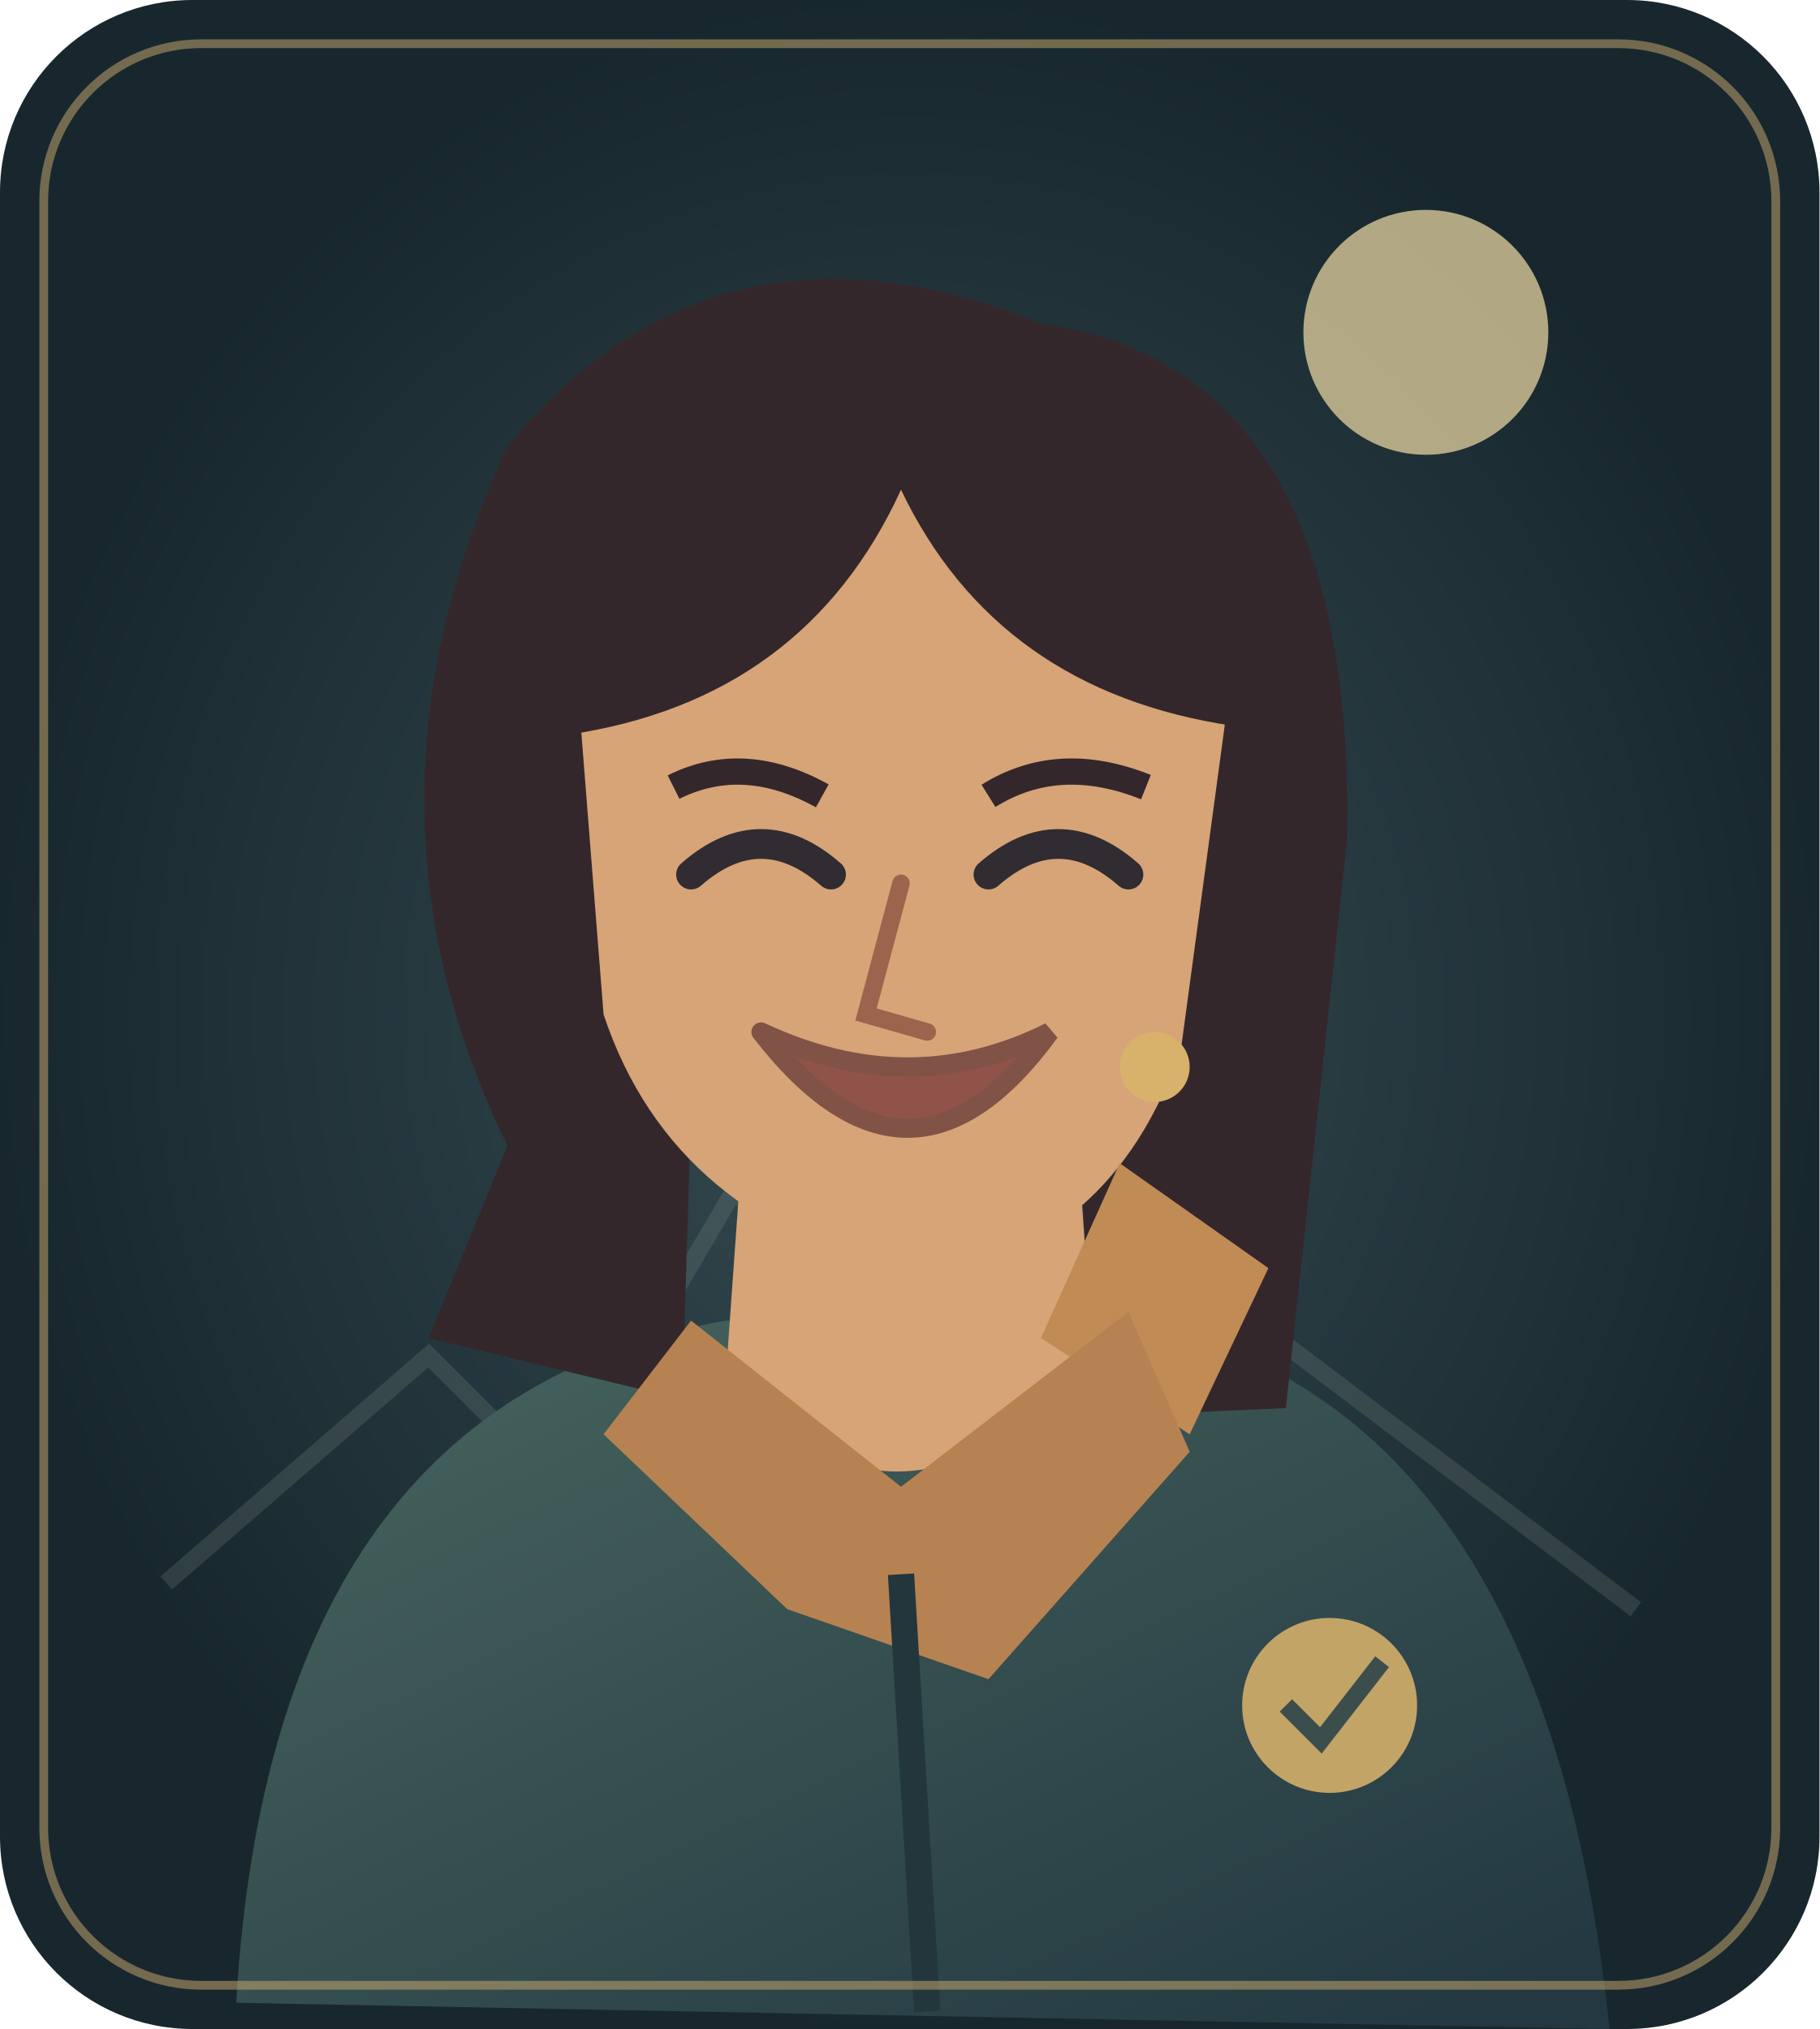
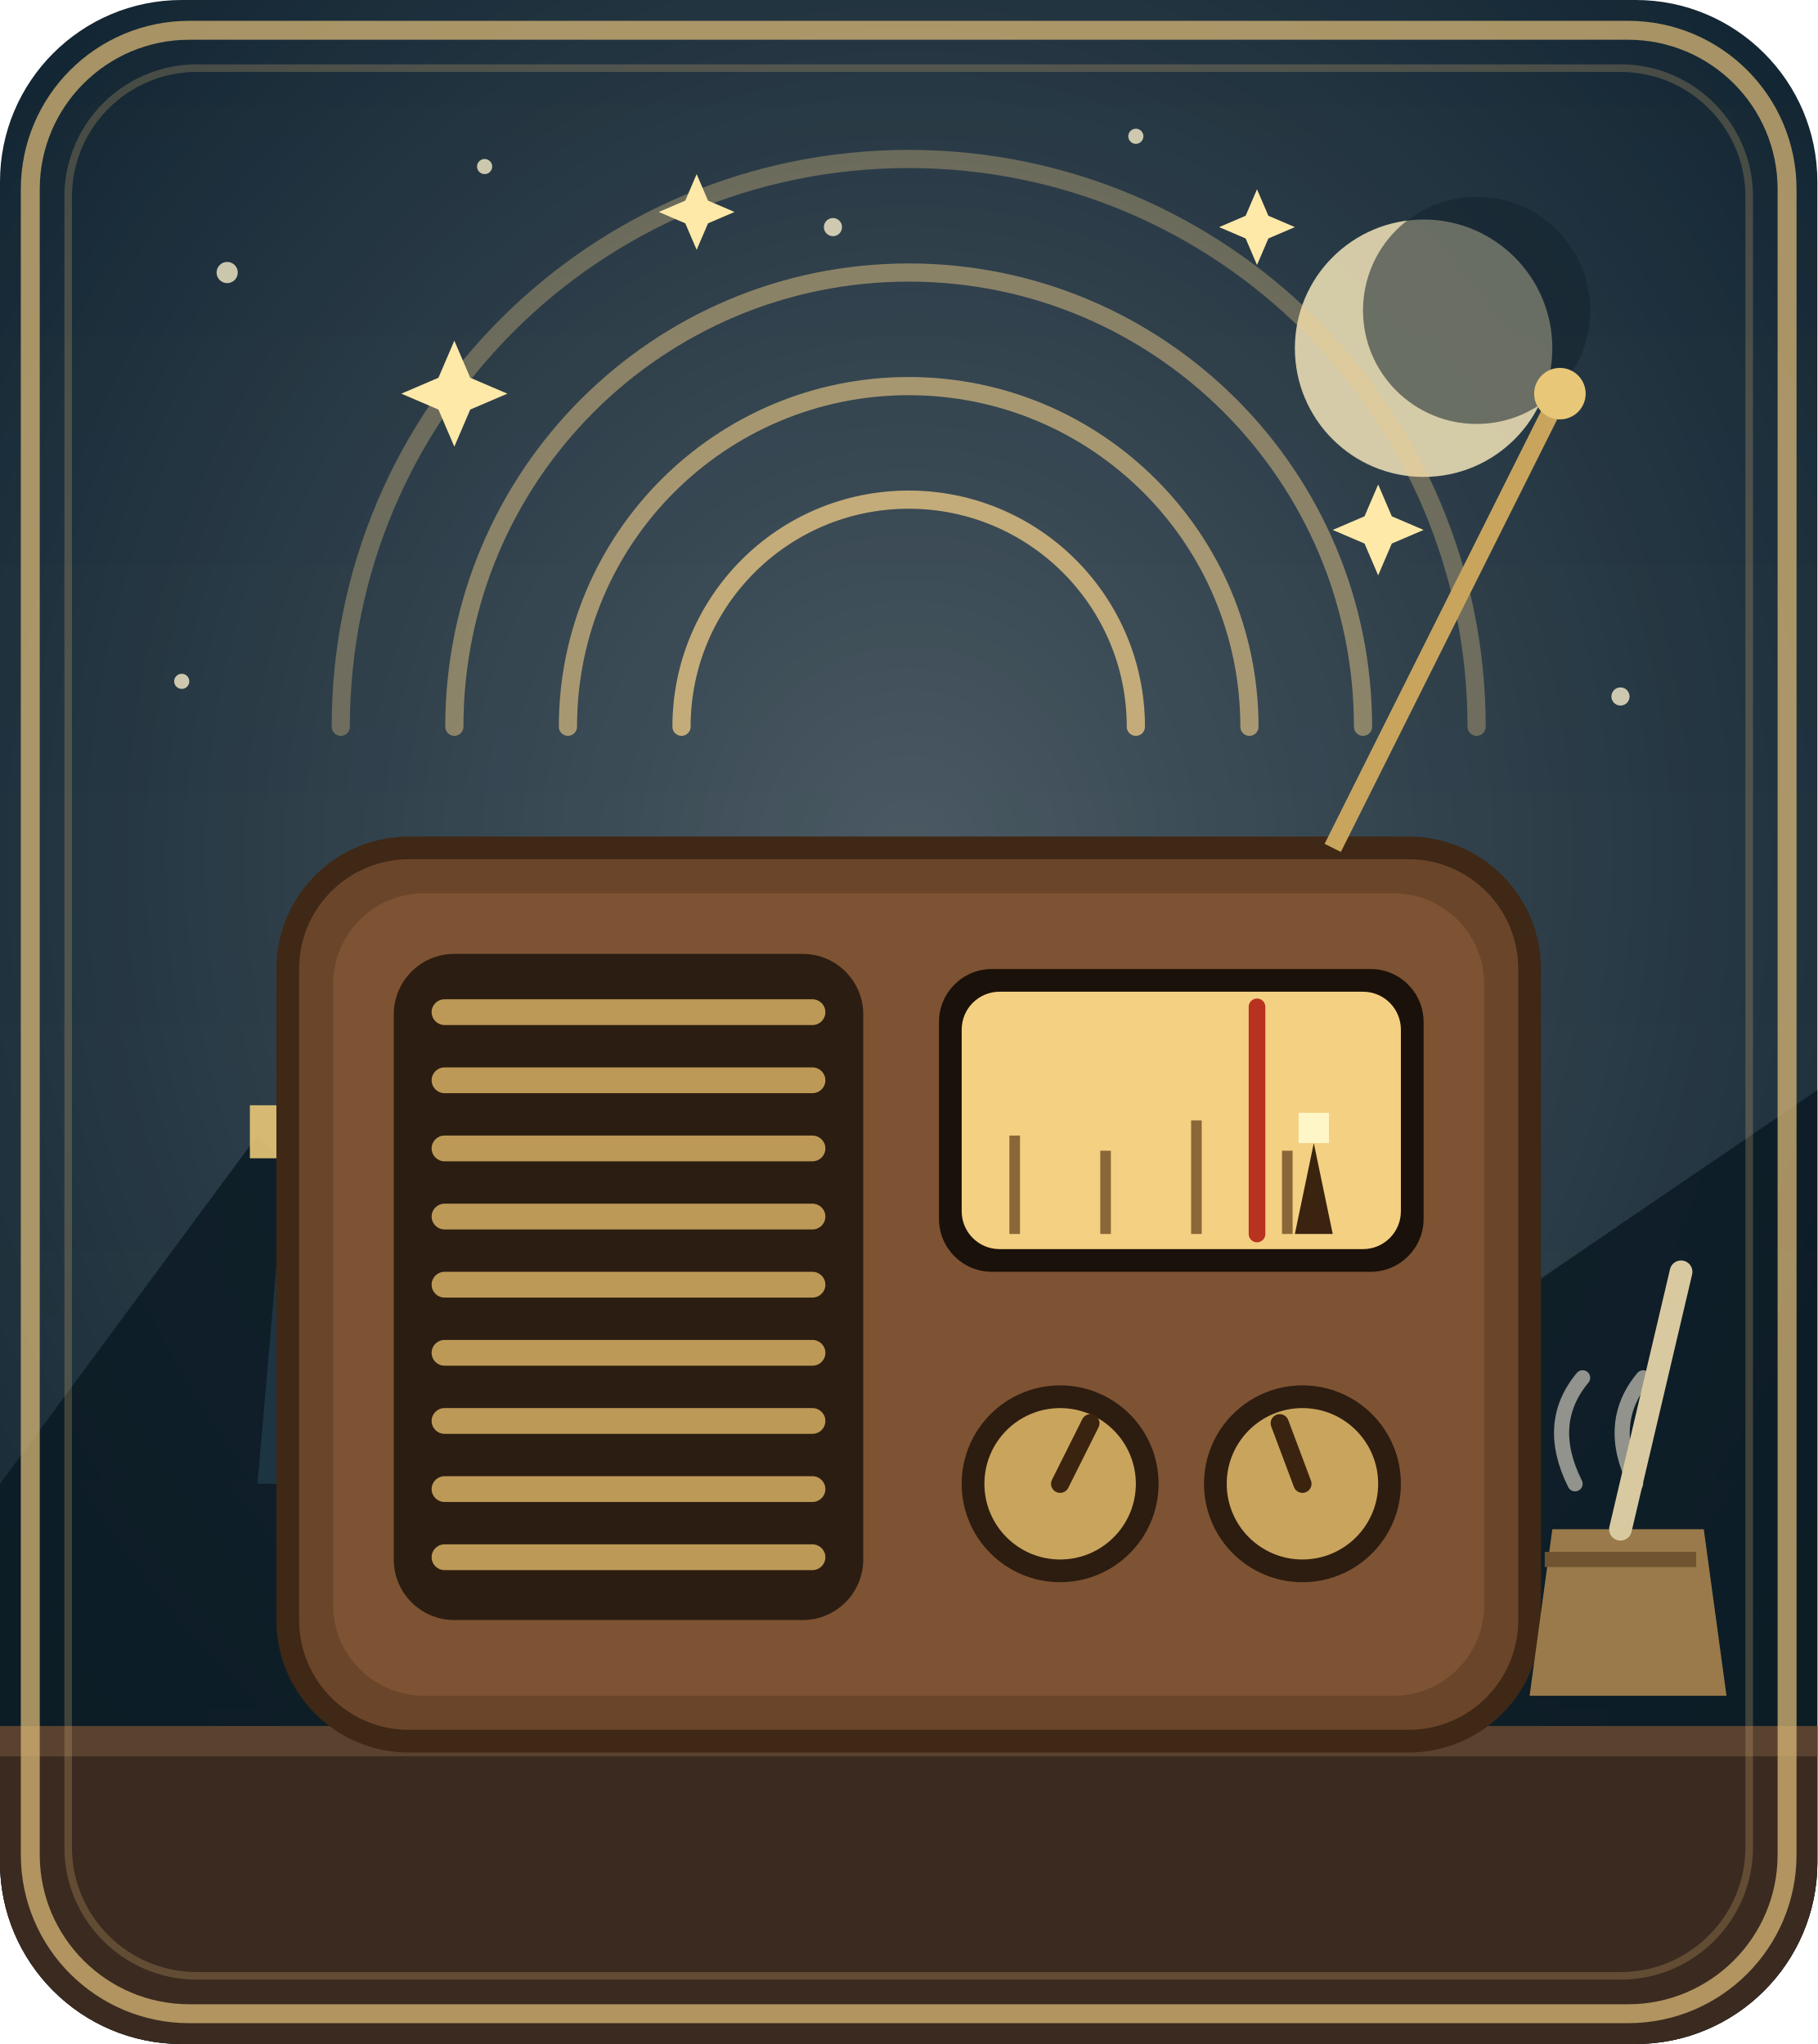
- <svg xmlns="http://www.w3.org/2000/svg" width="208" height="232" viewBox="0 0 208 232">
+ <svg xmlns="http://www.w3.org/2000/svg" width="480" height="540" viewBox="0 0 240 270">
  <defs>
-     <radialGradient id="bg">
-       <stop stop-color="#364c52" />
-       <stop offset="1" stop-color="#18272e" />
+     <linearGradient id="bg" x1="0" y1="0" x2="0" y2="1">
+       <stop offset="0" stop-color="#132633" />
+       <stop offset="1" stop-color="#1c2f3a" />
+     </linearGradient>
+     <radialGradient id="glow" cx=".5" cy=".42" r=".6">
+       <stop offset="0" stop-color="#fff" stop-opacity=".22" />
+       <stop offset="1" stop-color="#fff" stop-opacity="0" />
    </radialGradient>
-     <linearGradient id="coat" x2="0.9" y2="1">
-       <stop stop-color="#48665f" />
-       <stop offset="1" stop-color="#233841" />
-     </linearGradient>
  </defs>
-   <rect width="208" height="232" rx="22" fill="url(#bg)" />
-   <path d="M19 181L49 155L64 170L84 136L113 171L138 147L187 184" fill="none" stroke="#8d9e95" stroke-opacity=".2" stroke-width="2" />
-   <circle cx="163" cy="38" r="14" fill="#ecd8a3" opacity=".72" />
-   <path d="M27 229 Q31 160 83 151 L122 150 Q176 155 184 232" fill="url(#coat)" />
-   <path d="M58 131 Q39 92 58 51 Q82 22 119 37 Q155 42 154 96 L147 161 L125 162 L123 122 L79 127 L78 160 L49 153 Z" fill="#34272b" />
-   <path d="M85 129 L83 157 Q102 180 125 156 L123 128" fill="#d6a477" />
-   <path d="M66 78 Q67 48 103 48 Q140 50 140 83 L135 120 Q127 143 105 146 Q77 140 69 116Z" fill="#d6a477" />
-   <path d="M65 84 Q92 80 103 56 Q114 79 141 83 Q137 36 99 38 Q59 43 65 84" fill="#34272b" />
-   <path d="M103 101 L99 116 L106 118" stroke="#9c634d" stroke-width="2" fill="none" stroke-linecap="round" />
-   <path d="M79 100 Q87 93 95 100 M113 100 Q121 93 129 100" stroke="#302c31" stroke-width="3.4" fill="none" stroke-linecap="round" />
-   <path d="M77 90 Q85 86 94 91 M113 91 Q121 86 131 90" stroke="#34272b" stroke-width="3" fill="none" />
-   <path d="M87 118 Q104 140 120 118 Q104 126 87 118" stroke="#815246" stroke-width="2.2" fill="#8f5349" stroke-linecap="round" />
-   <path d="M128 133 L119 153 L136 164 L145 145Z" fill="#c18b55" />
-   <circle cx="132" cy="122" r="4" fill="#d8b16a" />
-   <path d="M79 151 L103 170 L129 150 L136 166 L113 192 L90 184 L69 164" fill="#b78252" />
-   <path d="M103 180 L106 230" stroke="#22363c" stroke-width="3" />
-   <circle cx="152" cy="195" r="10" fill="#c3a467" />
-   <path d="M147 195L151 199L158 190" stroke="#3c4e4c" stroke-width="2" fill="none" />
-   <rect x="5" y="5" width="198" height="222" rx="18" fill="none" stroke="#d0af71" stroke-opacity=".5" />
+   <clipPath id="card">
+     <rect width="240" height="270" rx="24" />
+   </clipPath>
+   <g clip-path="url(#card)">
+     <rect width="240" height="270" fill="url(#bg)" />
+     <rect width="240" height="270" fill="url(#glow)" />
+     <circle cx="188" cy="46" r="17" fill="#f2e4b8" opacity=".85" />
+     <circle cx="195" cy="41" r="15" fill="#13222d" opacity=".55" />
+     <circle cx="30" cy="36" r="1.4" fill="#f6ecc9" opacity=".8" />
+     <circle cx="64" cy="22" r="1" fill="#f6ecc9" opacity=".8" />
+     <circle cx="110" cy="30" r="1.2" fill="#f6ecc9" opacity=".8" />
+     <circle cx="150" cy="18" r="1" fill="#f6ecc9" opacity=".8" />
+     <circle cx="214" cy="92" r="1.2" fill="#f6ecc9" opacity=".8" />
+     <circle cx="24" cy="90" r="1" fill="#f6ecc9" opacity=".8" />
+     <path d="M0 196 L34 150 L56 172 L92 118 L128 166 L160 138 L196 174 L240 144 L240 270 L0 270Z" fill="#0b1a24" fill-opacity="0.85" />
+     <path d="M34 196 L38 150 L42 196Z" fill="#1d3442" />
+     <rect x="33" y="146" width="10" height="7" fill="#e9c878" opacity=".9" />
+     <path d="M43 148 L120 126 L120 138Z" fill="#f5dc9a" opacity=".16" />
+     <path d="M90 96 A30 30 0 0 1 150 96" fill="none" stroke="#f0cc86" stroke-opacity="0.75" stroke-width="2.4" stroke-linecap="round" stroke-dasharray="none" />
+     <path d="M75 96 A45 45 0 0 1 165 96" fill="none" stroke="#f0cc86" stroke-opacity="0.61" stroke-width="2.4" stroke-linecap="round" stroke-dasharray="none" />
+     <path d="M60 96 A60 60 0 0 1 180 96" fill="none" stroke="#f0cc86" stroke-opacity="0.47" stroke-width="2.4" stroke-linecap="round" stroke-dasharray="none" />
+     <path d="M45 96 A75 75 0 0 1 195 96" fill="none" stroke="#f0cc86" stroke-opacity="0.33" stroke-width="2.4" stroke-linecap="round" stroke-dasharray="none" />
+     <path d="M60 45 L62.1 49.9 L67 52 L62.1 54.1 L60 59 L57.9 54.1 L53 52 L57.9 49.9Z" fill="#ffe9a8" />
+     <path d="M182 64 L183.8 68.2 L188 70 L183.8 71.8 L182 76 L180.2 71.8 L176 70 L180.2 68.2Z" fill="#ffe9a8" />
+     <path d="M92 23 L93.5 26.5 L97 28 L93.5 29.5 L92 33 L90.5 29.5 L87 28 L90.5 26.5Z" fill="#ffe9a8" />
+     <path d="M166 25 L167.5 28.5 L171 30 L167.5 31.5 L166 35 L164.5 31.5 L161 30 L164.5 28.5Z" fill="#ffe9a8" />
+     <rect x="0" y="228" width="240" height="42" fill="#3b2a1f" />
+     <rect x="0" y="228" width="240" height="4" fill="#5a4230" />
+     <rect x="38" y="112" width="164" height="118" rx="16" fill="#6b4529" />
+     <rect x="38" y="112" width="164" height="118" rx="16" fill="none" stroke="#3f2815" stroke-width="3" />
+     <rect x="44" y="118" width="152" height="106" rx="12" fill="#7d5333" />
+     <rect x="52" y="126" width="62" height="88" rx="8" fill="#2c1d12" />
+     <rect x="57" y="132" width="52" height="3.4" rx="1.7" fill="#c9a45c" opacity="0.92" />
+     <rect x="57" y="141" width="52" height="3.4" rx="1.7" fill="#c9a45c" opacity="0.92" />
+     <rect x="57" y="150" width="52" height="3.4" rx="1.7" fill="#c9a45c" opacity="0.92" />
+     <rect x="57" y="159" width="52" height="3.4" rx="1.7" fill="#c9a45c" opacity="0.92" />
+     <rect x="57" y="168" width="52" height="3.4" rx="1.7" fill="#c9a45c" opacity="0.92" />
+     <rect x="57" y="177" width="52" height="3.4" rx="1.7" fill="#c9a45c" opacity="0.92" />
+     <rect x="57" y="186" width="52" height="3.4" rx="1.7" fill="#c9a45c" opacity="0.92" />
+     <rect x="57" y="195" width="52" height="3.4" rx="1.7" fill="#c9a45c" opacity="0.92" />
+     <rect x="57" y="204" width="52" height="3.4" rx="1.7" fill="#c9a45c" opacity="0.92" />
+     <rect x="124" y="128" width="64" height="40" rx="7" fill="#1a110a" />
+     <rect x="127" y="131" width="58" height="34" rx="5" fill="#ffd988" opacity="0.95" />
+     <path d="M134 163 V150 M146 163 V152 M158 163 V148 M170 163 V152" stroke="#5b3a18" stroke-width="1.4" opacity=".7" />
+     <path d="M166 133 V163" stroke="#b7331f" stroke-width="2.2" stroke-linecap="round" />
+     <path d="M171 163 L173.5 151 L176 163Z" fill="#3a2410" />
+     <rect x="171.5" y="147" width="4" height="4" fill="#fff6c8" />
+     <circle cx="140" cy="196" r="13" fill="#2d1c10" />
+     <circle cx="140" cy="196" r="10" fill="#c9a45c" />
+     <path d="M140 196 L144 188" stroke="#3a2410" stroke-width="2.4" stroke-linecap="round" />
+     <circle cx="172" cy="196" r="13" fill="#2d1c10" />
+     <circle cx="172" cy="196" r="10" fill="#c9a45c" />
+     <path d="M172 196 L169 188" stroke="#3a2410" stroke-width="2.4" stroke-linecap="round" />
+     <path d="M176 112 L206 52" stroke="#c9a45c" stroke-width="2.4" />
+     <circle cx="206" cy="52" r="3.4" fill="#e8c878" />
+     <path d="M202 224 h26 l-3 -22 h-20Z" fill="#9a7a4a" />
+     <path d="M204 206 h20" stroke="#6f542f" stroke-width="2" />
+     <path d="M208 196 q-4 -8 1 -14 M216 196 q-4 -8 1 -14" fill="none" stroke="#d9d2c3" stroke-width="2" stroke-linecap="round" opacity=".65" />
+     <path d="M214 202 L222 168" stroke="#d8c9a0" stroke-width="3" stroke-linecap="round" />
+   </g>
+   <rect x="4" y="4" width="232" height="262" rx="21" fill="none" stroke="#d8b676" stroke-opacity=".75" stroke-width="2.5" />
+   <rect x="9" y="9" width="222" height="252" rx="17" fill="none" stroke="#d8b676" stroke-opacity=".25" stroke-width="1" />
</svg>
